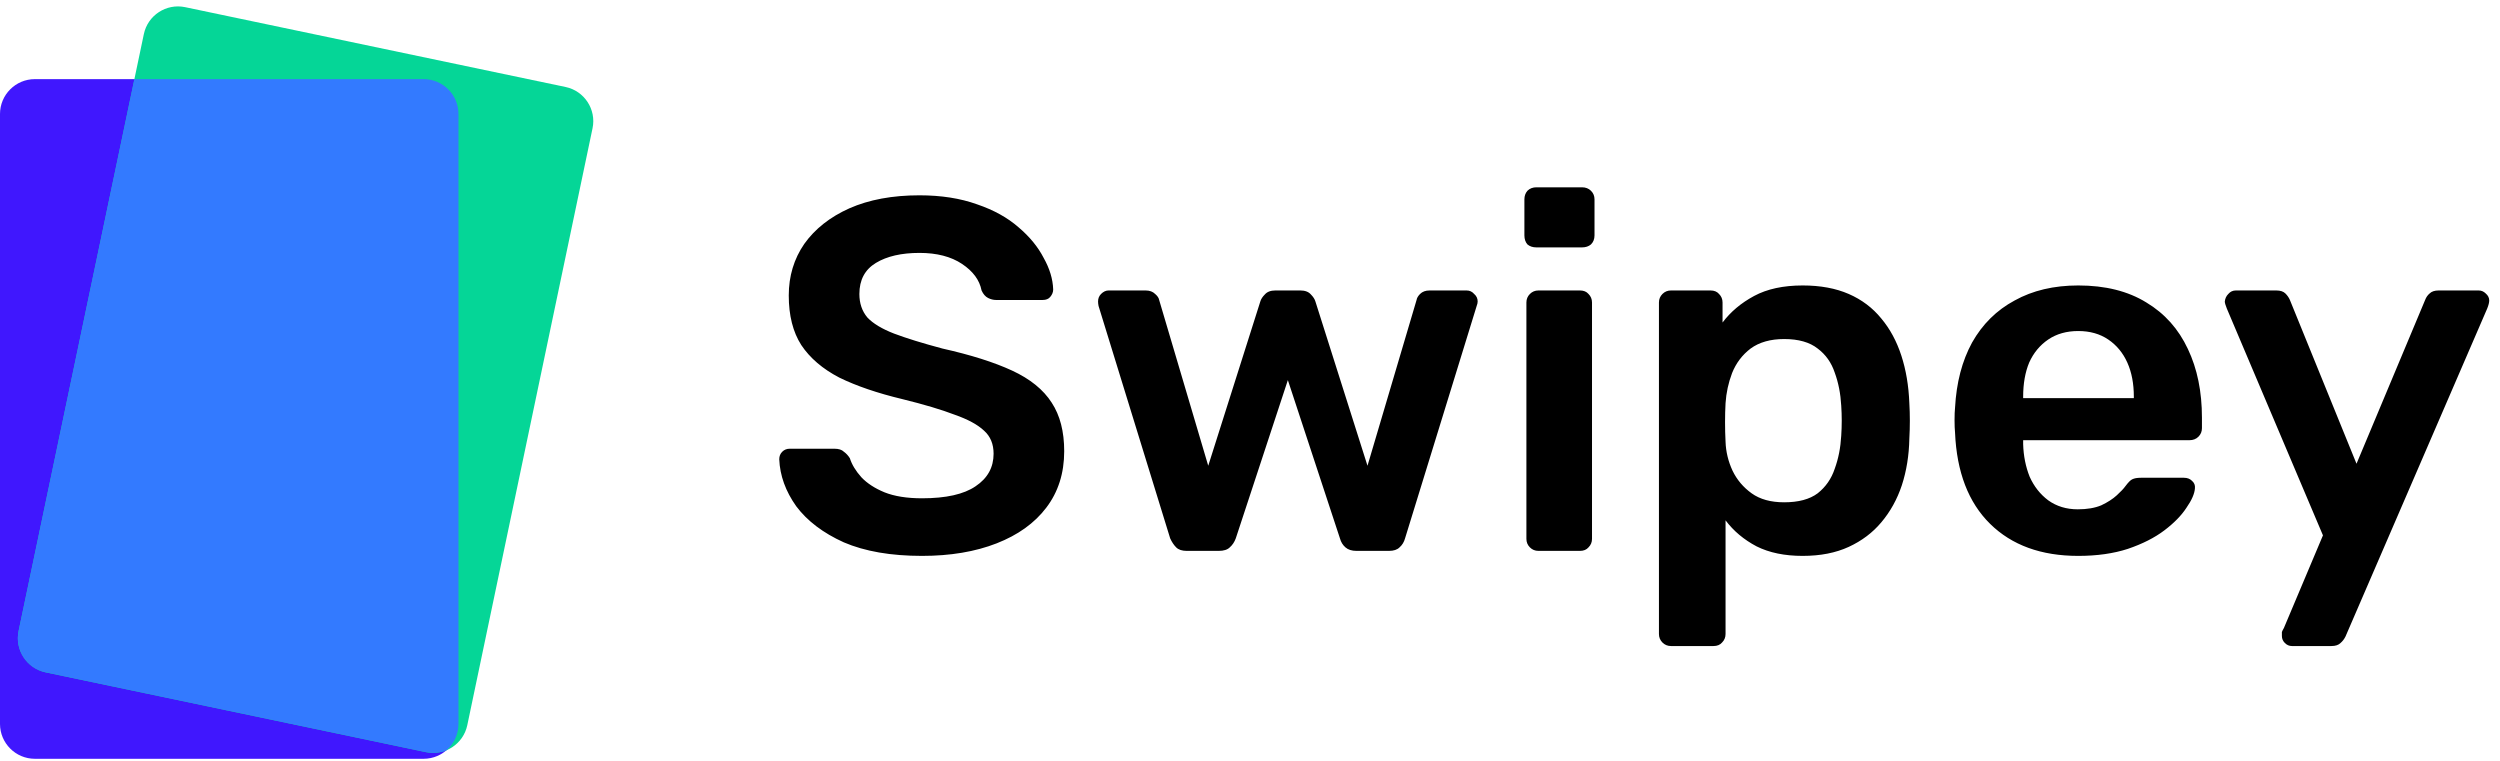
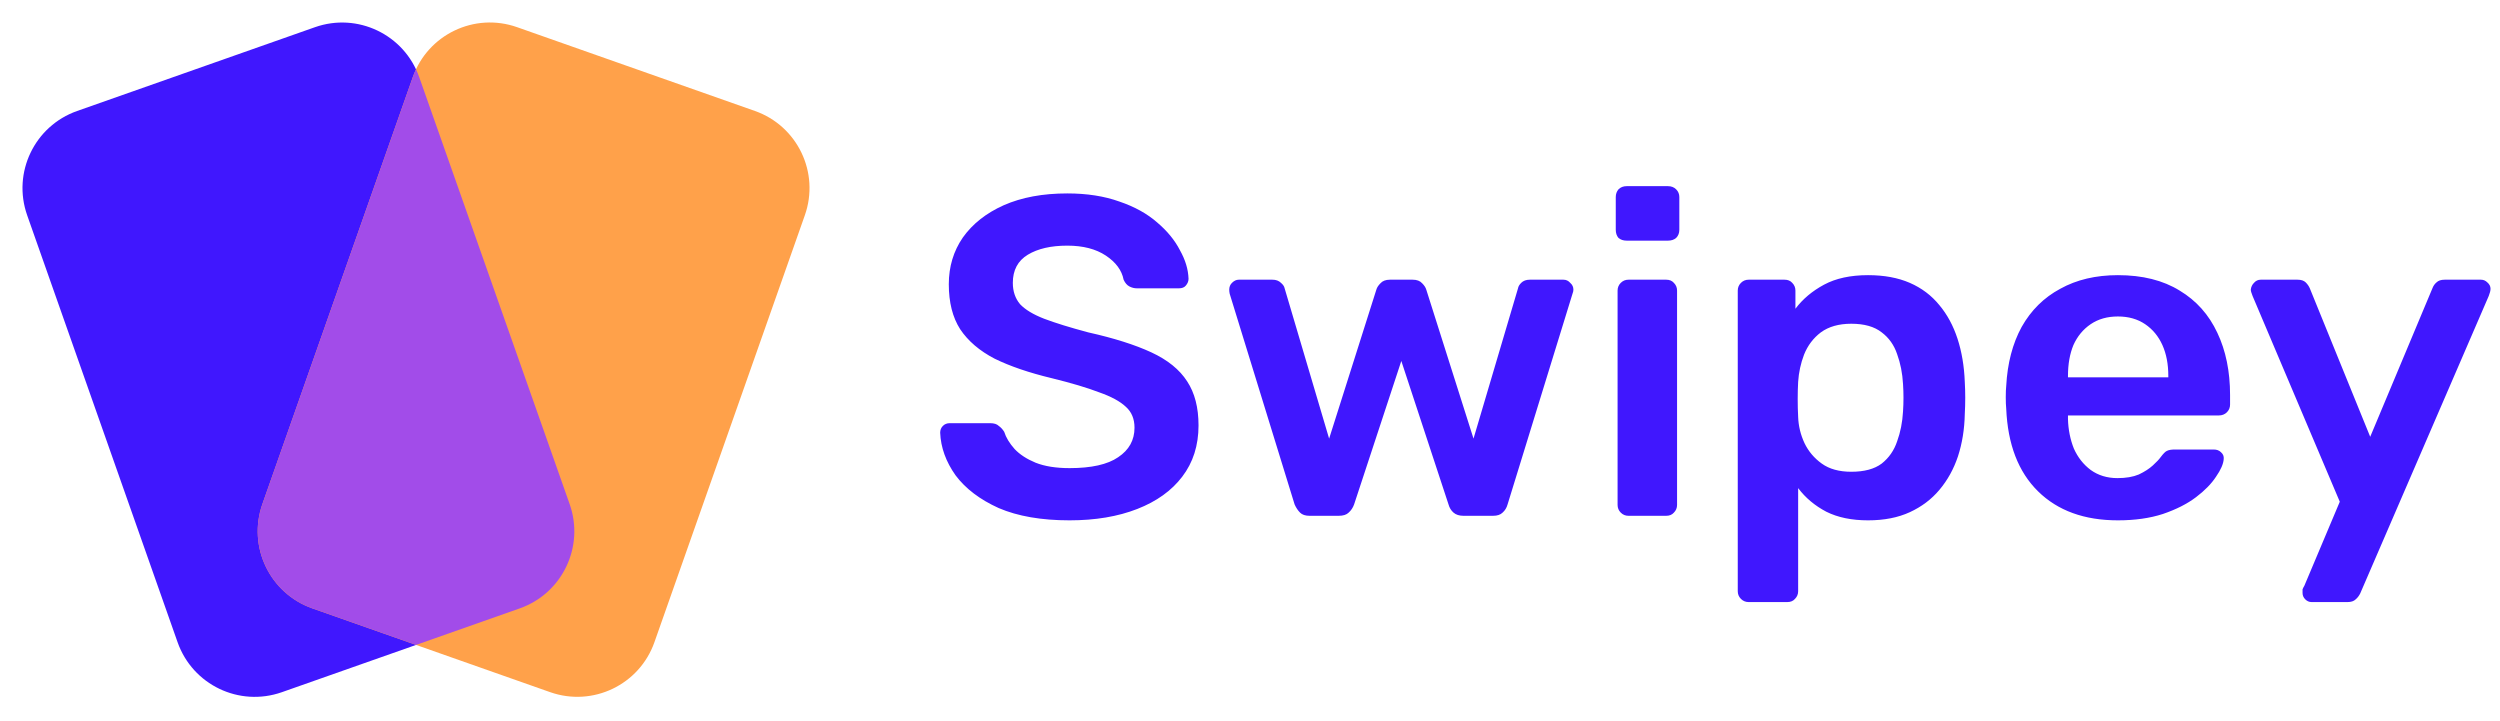
- <svg xmlns="http://www.w3.org/2000/svg" width="2496" height="759" viewBox="0 0 2496 759" fill="none">
-   <path d="M920.5 555C889.5 555 863.5 550.5 842.5 541.5C821.833 532.167 806 520.167 795 505.5C784.333 490.5 778.667 474.833 778 458.5C778 455.5 779 453 781 451C783 449 785.5 448 788.5 448H833C837.333 448 840.5 449 842.5 451C844.833 452.667 846.833 454.833 848.5 457.5C850.5 463.833 854.333 470.167 860 476.5C865.667 482.5 873.333 487.5 883 491.5C893 495.5 905.5 497.5 920.5 497.5C944.5 497.5 962.333 493.5 974 485.5C986 477.5 992 466.667 992 453C992 443.333 988.833 435.667 982.5 430C976.167 424 966.333 418.667 953 414C940 409 922.667 403.833 901 398.5C876 392.5 855 385.333 838 377C821.333 368.333 808.667 357.5 800 344.5C791.667 331.5 787.5 315 787.5 295C787.5 275.667 792.667 258.5 803 243.5C813.667 228.5 828.667 216.667 848 208C867.667 199.333 891 195 918 195C939.667 195 958.833 198 975.5 204C992.167 209.667 1006 217.333 1017 227C1028 236.333 1036.33 246.5 1042 257.5C1048 268.167 1051.17 278.667 1051.5 289C1051.5 291.667 1050.5 294.167 1048.5 296.5C1046.83 298.5 1044.33 299.5 1041 299.5H994.5C991.833 299.5 989.167 298.833 986.5 297.5C983.833 296.167 981.667 293.667 980 290C978 279.667 971.5 270.833 960.5 263.5C949.5 256.167 935.333 252.5 918 252.5C900 252.5 885.5 255.833 874.5 262.5C863.5 269.167 858 279.5 858 293.5C858 302.833 860.667 310.667 866 317C871.667 323 880.5 328.333 892.5 333C904.833 337.667 921 342.667 941 348C969.333 354.333 992.5 361.667 1010.5 370C1028.5 378.333 1041.67 389 1050 402C1058.33 414.667 1062.5 430.833 1062.5 450.5C1062.5 472.5 1056.5 491.333 1044.5 507C1032.83 522.333 1016.33 534.167 995 542.5C973.667 550.833 948.833 555 920.5 555ZM1184.8 550C1180.13 550 1176.63 548.833 1174.3 546.5C1171.97 544.167 1169.97 541.167 1168.3 537.5L1096.8 305.5C1096.47 303.833 1096.3 302.333 1096.3 301C1096.3 298 1097.3 295.5 1099.3 293.5C1101.63 291.167 1104.13 290 1106.8 290H1143.8C1147.8 290 1150.97 291.167 1153.3 293.5C1155.63 295.5 1156.97 297.5 1157.3 299.5L1206.3 465L1258.3 301C1258.97 298.667 1260.47 296.333 1262.8 294C1265.13 291.333 1268.63 290 1273.3 290H1298.3C1302.97 290 1306.47 291.333 1308.8 294C1311.13 296.333 1312.63 298.667 1313.3 301L1365.3 465L1414.3 299.5C1414.63 297.5 1415.8 295.5 1417.8 293.5C1420.13 291.167 1423.3 290 1427.3 290H1464.3C1467.3 290 1469.8 291.167 1471.8 293.5C1474.13 295.5 1475.3 298 1475.3 301C1475.3 302.333 1474.97 303.833 1474.3 305.5L1402.8 537.5C1401.8 541.167 1399.97 544.167 1397.3 546.5C1394.97 548.833 1391.47 550 1386.8 550H1354.3C1349.63 550 1345.97 548.833 1343.3 546.5C1340.63 544.167 1338.8 541.167 1337.8 537.5L1285.8 379.5L1233.8 537.5C1232.47 541.167 1230.47 544.167 1227.8 546.5C1225.47 548.833 1221.8 550 1216.8 550H1184.8ZM1535.96 550C1532.62 550 1529.79 548.833 1527.46 546.5C1525.12 544.167 1523.96 541.333 1523.96 538V302C1523.96 298.667 1525.12 295.833 1527.46 293.5C1529.79 291.167 1532.62 290 1535.96 290H1577.46C1581.12 290 1583.96 291.167 1585.96 293.5C1588.29 295.833 1589.46 298.667 1589.46 302V538C1589.46 541.333 1588.29 544.167 1585.96 546.5C1583.96 548.833 1581.12 550 1577.46 550H1535.96ZM1533.96 247C1530.29 247 1527.29 246 1524.96 244C1522.96 241.667 1521.96 238.667 1521.96 235V199C1521.96 195.667 1522.96 192.833 1524.96 190.5C1527.29 188.167 1530.29 187 1533.96 187H1579.46C1583.12 187 1586.12 188.167 1588.46 190.5C1590.79 192.833 1591.96 195.667 1591.96 199V235C1591.96 238.667 1590.79 241.667 1588.46 244C1586.12 246 1583.12 247 1579.46 247H1533.96ZM1668.29 645C1664.96 645 1662.13 643.833 1659.79 641.5C1657.46 639.167 1656.29 636.333 1656.29 633V302C1656.29 298.667 1657.46 295.833 1659.79 293.5C1662.13 291.167 1664.96 290 1668.29 290H1707.79C1711.46 290 1714.29 291.167 1716.29 293.5C1718.63 295.833 1719.79 298.667 1719.79 302V322C1727.79 311.333 1738.29 302.5 1751.29 295.5C1764.29 288.5 1780.46 285 1799.79 285C1817.46 285 1832.79 287.833 1845.79 293.5C1858.79 299.167 1869.63 307.333 1878.29 318C1886.96 328.333 1893.63 340.667 1898.29 355C1902.96 369.333 1905.63 385.167 1906.29 402.5C1906.63 408.167 1906.79 414 1906.79 420C1906.79 426 1906.63 432 1906.29 438C1905.96 454.667 1903.46 470.167 1898.79 484.5C1894.13 498.5 1887.29 510.833 1878.29 521.5C1869.63 531.833 1858.79 540 1845.79 546C1832.79 552 1817.46 555 1799.79 555C1781.79 555 1766.46 551.833 1753.79 545.5C1741.13 538.833 1730.79 530.167 1722.79 519.5V633C1722.79 636.333 1721.63 639.167 1719.29 641.5C1717.29 643.833 1714.46 645 1710.79 645H1668.29ZM1781.29 501.5C1795.63 501.5 1806.79 498.5 1814.79 492.5C1822.79 486.167 1828.46 478 1831.79 468C1835.46 458 1837.63 447 1838.29 435C1838.96 425 1838.96 415 1838.29 405C1837.63 393 1835.46 382 1831.79 372C1828.46 362 1822.79 354 1814.79 348C1806.79 341.667 1795.63 338.5 1781.29 338.5C1767.63 338.5 1756.46 341.667 1747.79 348C1739.46 354.333 1733.29 362.5 1729.29 372.5C1725.63 382.167 1723.46 392.167 1722.79 402.5C1722.46 408.5 1722.29 414.833 1722.29 421.5C1722.29 428.167 1722.46 434.667 1722.79 441C1723.13 451 1725.46 460.667 1729.79 470C1734.13 479 1740.46 486.5 1748.79 492.5C1757.13 498.5 1767.96 501.5 1781.29 501.5ZM2074.92 555C2037.92 555 2008.59 544.333 1986.92 523C1965.26 501.667 1953.59 471.333 1951.92 432C1951.59 428.667 1951.42 424.5 1951.42 419.5C1951.42 414.167 1951.59 410 1951.92 407C1953.26 382 1958.92 360.333 1968.92 342C1979.26 323.667 1993.42 309.667 2011.42 300C2029.42 290 2050.59 285 2074.92 285C2101.92 285 2124.59 290.667 2142.92 302C2161.26 313 2175.09 328.5 2184.42 348.5C2193.76 368.167 2198.42 391 2198.42 417V427.5C2198.42 430.833 2197.26 433.667 2194.92 436C2192.59 438.333 2189.59 439.5 2185.92 439.5H2019.92C2019.92 439.5 2019.92 440 2019.92 441C2019.92 442 2019.92 442.833 2019.92 443.5C2020.26 455.167 2022.42 466 2026.42 476C2030.76 485.667 2036.92 493.5 2044.92 499.5C2053.26 505.5 2063.09 508.5 2074.42 508.5C2083.76 508.5 2091.59 507.167 2097.92 504.5C2104.26 501.5 2109.42 498.167 2113.42 494.5C2117.42 490.833 2120.26 487.833 2121.92 485.5C2124.92 481.5 2127.26 479.167 2128.92 478.5C2130.92 477.5 2133.76 477 2137.42 477H2180.42C2183.76 477 2186.42 478 2188.42 480C2190.76 482 2191.76 484.5 2191.42 487.5C2191.09 492.833 2188.26 499.333 2182.92 507C2177.92 514.667 2170.59 522.167 2160.92 529.5C2151.26 536.833 2139.09 543 2124.42 548C2110.09 552.667 2093.59 555 2074.92 555ZM2019.92 397.5H2130.42V396C2130.42 383 2128.26 371.667 2123.92 362C2119.59 352.333 2113.26 344.667 2104.92 339C2096.59 333.333 2086.59 330.5 2074.92 330.5C2063.26 330.5 2053.26 333.333 2044.92 339C2036.59 344.667 2030.26 352.333 2025.92 362C2021.92 371.667 2019.92 383 2019.92 396V397.5ZM2288.24 645C2285.58 645 2283.24 644 2281.24 642C2279.24 640 2278.24 637.667 2278.24 635C2278.24 633.667 2278.24 632.333 2278.24 631C2278.58 630 2279.24 628.667 2280.24 627L2319.24 534.5L2223.24 308C2221.91 304.667 2221.24 302.333 2221.24 301C2221.58 298 2222.74 295.5 2224.74 293.5C2226.74 291.167 2229.24 290 2232.24 290H2272.74C2276.74 290 2279.74 291 2281.74 293C2283.74 295 2285.24 297.167 2286.24 299.5L2352.74 463L2421.24 299.5C2422.24 296.833 2423.74 294.667 2425.74 293C2427.74 291 2430.74 290 2434.74 290H2474.74C2477.41 290 2479.74 291 2481.74 293C2484.08 295 2485.24 297.333 2485.24 300C2485.24 302 2484.58 304.667 2483.24 308L2341.74 635.5C2340.41 638.167 2338.74 640.333 2336.74 642C2334.74 644 2331.74 645 2327.74 645H2288.24Z" fill="black" />
-   <path fill-rule="evenodd" clip-rule="evenodd" d="M422.94 79H34.799C15.612 79 -0 94.609 -0 113.796V722.776C-0 741.962 15.612 757.575 34.799 757.575H422.94C442.127 757.575 457.739 741.962 457.739 722.776V113.799C457.739 94.612 442.127 79 422.94 79Z" fill="#4017FE" />
-   <path fill-rule="evenodd" clip-rule="evenodd" d="M564.682 86.852L184.812 7.146C166.035 3.206 147.55 15.277 143.61 34.054L18.554 630.056C14.614 648.834 26.688 667.319 45.465 671.259L425.335 750.965C444.113 754.905 462.598 742.831 466.538 724.053L591.593 128.055C595.533 109.277 583.459 90.792 564.682 86.852Z" fill="#05D697" />
-   <path d="M18.554 630.056C14.614 648.833 26.688 667.319 45.465 671.259L425.334 750.965C432.415 752.45 439.453 751.658 445.686 749.09C453.063 742.704 457.739 733.275 457.739 722.776V113.799C457.739 94.612 442.127 79 422.94 79H134.179L18.554 630.056Z" fill="#337AFF" />
+ <svg xmlns="http://www.w3.org/2000/svg" width="2753" height="793" viewBox="0 0 2753 793" fill="none">
+   <path d="M1177.82 573C1146.82 573 1120.82 568.5 1099.82 559.5C1079.16 550.167 1063.32 538.167 1052.32 523.5C1041.66 508.5 1035.99 492.833 1035.32 476.5C1035.32 473.5 1036.32 471 1038.32 469C1040.32 467 1042.82 466 1045.82 466H1090.32C1094.66 466 1097.82 467 1099.82 469C1102.16 470.667 1104.16 472.833 1105.82 475.5C1107.82 481.833 1111.66 488.167 1117.32 494.5C1122.99 500.5 1130.66 505.5 1140.32 509.5C1150.32 513.5 1162.82 515.5 1177.82 515.5C1201.82 515.5 1219.66 511.5 1231.32 503.5C1243.32 495.5 1249.32 484.667 1249.32 471C1249.32 461.333 1246.16 453.667 1239.82 448C1233.49 442 1223.66 436.667 1210.32 432C1197.32 427 1179.99 421.833 1158.32 416.5C1133.32 410.5 1112.32 403.333 1095.32 395C1078.66 386.333 1065.99 375.5 1057.32 362.5C1048.99 349.5 1044.82 333 1044.82 313C1044.82 293.667 1049.99 276.5 1060.32 261.5C1070.99 246.5 1085.99 234.667 1105.32 226C1124.99 217.333 1148.32 213 1175.32 213C1196.99 213 1216.16 216 1232.82 222C1249.49 227.667 1263.32 235.333 1274.32 245C1285.32 254.333 1293.66 264.5 1299.32 275.5C1305.32 286.167 1308.49 296.667 1308.82 307C1308.82 309.667 1307.82 312.167 1305.82 314.5C1304.16 316.5 1301.66 317.5 1298.32 317.5H1251.82C1249.16 317.5 1246.49 316.833 1243.82 315.5C1241.16 314.167 1238.99 311.667 1237.32 308C1235.32 297.667 1228.82 288.833 1217.82 281.5C1206.82 274.167 1192.66 270.5 1175.32 270.5C1157.32 270.5 1142.82 273.833 1131.82 280.5C1120.82 287.167 1115.32 297.5 1115.32 311.5C1115.32 320.833 1117.99 328.667 1123.32 335C1128.99 341 1137.82 346.333 1149.82 351C1162.16 355.667 1178.32 360.667 1198.32 366C1226.66 372.333 1249.82 379.667 1267.82 388C1285.82 396.333 1298.99 407 1307.32 420C1315.66 432.667 1319.82 448.833 1319.82 468.5C1319.82 490.5 1313.82 509.333 1301.82 525C1290.16 540.333 1273.66 552.167 1252.32 560.5C1230.99 568.833 1206.16 573 1177.82 573ZM1442.13 568C1437.46 568 1433.96 566.833 1431.63 564.5C1429.29 562.167 1427.29 559.167 1425.63 555.5L1354.13 323.5C1353.79 321.833 1353.63 320.333 1353.63 319C1353.63 316 1354.63 313.5 1356.63 311.5C1358.96 309.167 1361.46 308 1364.13 308H1401.13C1405.13 308 1408.29 309.167 1410.63 311.5C1412.96 313.5 1414.29 315.5 1414.63 317.5L1463.63 483L1515.63 319C1516.29 316.667 1517.79 314.333 1520.13 312C1522.46 309.333 1525.96 308 1530.63 308H1555.63C1560.29 308 1563.79 309.333 1566.13 312C1568.46 314.333 1569.96 316.667 1570.63 319L1622.63 483L1671.63 317.5C1671.96 315.5 1673.13 313.5 1675.13 311.5C1677.46 309.167 1680.63 308 1684.63 308H1721.63C1724.63 308 1727.13 309.167 1729.13 311.5C1731.46 313.5 1732.63 316 1732.63 319C1732.63 320.333 1732.29 321.833 1731.63 323.5L1660.13 555.5C1659.13 559.167 1657.29 562.167 1654.63 564.5C1652.29 566.833 1648.79 568 1644.13 568H1611.63C1606.96 568 1603.29 566.833 1600.63 564.5C1597.96 562.167 1596.13 559.167 1595.12 555.5L1543.13 397.5L1491.13 555.5C1489.79 559.167 1487.79 562.167 1485.12 564.5C1482.79 566.833 1479.13 568 1474.13 568H1442.13ZM1793.28 568C1789.95 568 1787.11 566.833 1784.78 564.5C1782.45 562.167 1781.28 559.333 1781.28 556V320C1781.28 316.667 1782.45 313.833 1784.78 311.5C1787.11 309.167 1789.95 308 1793.28 308H1834.78C1838.45 308 1841.28 309.167 1843.28 311.5C1845.61 313.833 1846.78 316.667 1846.78 320V556C1846.78 559.333 1845.61 562.167 1843.28 564.5C1841.28 566.833 1838.45 568 1834.78 568H1793.28ZM1791.28 265C1787.61 265 1784.61 264 1782.28 262C1780.28 259.667 1779.28 256.667 1779.28 253V217C1779.28 213.667 1780.28 210.833 1782.28 208.5C1784.61 206.167 1787.61 205 1791.28 205H1836.78C1840.45 205 1843.45 206.167 1845.78 208.5C1848.11 210.833 1849.28 213.667 1849.28 217V253C1849.28 256.667 1848.11 259.667 1845.78 262C1843.45 264 1840.45 265 1836.78 265H1791.28ZM1925.62 663C1922.28 663 1919.45 661.833 1917.12 659.5C1914.78 657.167 1913.62 654.333 1913.62 651V320C1913.62 316.667 1914.78 313.833 1917.12 311.5C1919.45 309.167 1922.28 308 1925.62 308H1965.12C1968.78 308 1971.62 309.167 1973.62 311.5C1975.95 313.833 1977.12 316.667 1977.12 320V340C1985.12 329.333 1995.62 320.5 2008.62 313.5C2021.62 306.5 2037.78 303 2057.12 303C2074.78 303 2090.12 305.833 2103.12 311.5C2116.12 317.167 2126.95 325.333 2135.62 336C2144.28 346.333 2150.95 358.667 2155.62 373C2160.28 387.333 2162.95 403.167 2163.62 420.5C2163.95 426.167 2164.12 432 2164.12 438C2164.12 444 2163.95 450 2163.62 456C2163.28 472.667 2160.78 488.167 2156.12 502.5C2151.45 516.5 2144.62 528.833 2135.62 539.5C2126.95 549.833 2116.12 558 2103.12 564C2090.12 570 2074.78 573 2057.12 573C2039.12 573 2023.78 569.833 2011.12 563.5C1998.45 556.833 1988.12 548.167 1980.12 537.5V651C1980.12 654.333 1978.95 657.167 1976.62 659.5C1974.62 661.833 1971.78 663 1968.12 663H1925.62ZM2038.62 519.5C2052.95 519.5 2064.12 516.5 2072.12 510.5C2080.12 504.167 2085.78 496 2089.12 486C2092.78 476 2094.95 465 2095.62 453C2096.28 443 2096.28 433 2095.62 423C2094.95 411 2092.78 400 2089.12 390C2085.78 380 2080.12 372 2072.12 366C2064.12 359.667 2052.95 356.5 2038.62 356.5C2024.95 356.5 2013.78 359.667 2005.12 366C1996.78 372.333 1990.62 380.5 1986.62 390.5C1982.95 400.167 1980.78 410.167 1980.12 420.5C1979.78 426.5 1979.62 432.833 1979.62 439.5C1979.62 446.167 1979.78 452.667 1980.12 459C1980.45 469 1982.78 478.667 1987.12 488C1991.45 497 1997.78 504.5 2006.12 510.5C2014.45 516.5 2025.28 519.5 2038.62 519.5ZM2332.25 573C2295.25 573 2265.91 562.333 2244.25 541C2222.58 519.667 2210.91 489.333 2209.25 450C2208.91 446.667 2208.75 442.5 2208.75 437.5C2208.75 432.167 2208.91 428 2209.25 425C2210.58 400 2216.25 378.333 2226.25 360C2236.58 341.667 2250.75 327.667 2268.75 318C2286.75 308 2307.91 303 2332.25 303C2359.25 303 2381.91 308.667 2400.25 320C2418.58 331 2432.41 346.5 2441.75 366.5C2451.08 386.167 2455.75 409 2455.75 435V445.5C2455.75 448.833 2454.58 451.667 2452.25 454C2449.91 456.333 2446.91 457.5 2443.25 457.5H2277.25C2277.25 457.5 2277.25 458 2277.25 459C2277.25 460 2277.25 460.833 2277.25 461.5C2277.58 473.167 2279.75 484 2283.75 494C2288.08 503.667 2294.25 511.5 2302.25 517.5C2310.58 523.5 2320.41 526.5 2331.75 526.5C2341.08 526.5 2348.91 525.167 2355.25 522.5C2361.58 519.5 2366.75 516.167 2370.75 512.5C2374.75 508.833 2377.58 505.833 2379.25 503.5C2382.25 499.5 2384.58 497.167 2386.25 496.5C2388.25 495.5 2391.08 495 2394.75 495H2437.75C2441.08 495 2443.75 496 2445.75 498C2448.08 500 2449.08 502.5 2448.75 505.5C2448.41 510.833 2445.58 517.333 2440.25 525C2435.25 532.667 2427.91 540.167 2418.25 547.5C2408.58 554.833 2396.41 561 2381.75 566C2367.41 570.667 2350.91 573 2332.25 573ZM2277.25 415.5H2387.75V414C2387.75 401 2385.58 389.667 2381.25 380C2376.91 370.333 2370.58 362.667 2362.25 357C2353.91 351.333 2343.91 348.5 2332.25 348.5C2320.58 348.5 2310.58 351.333 2302.25 357C2293.91 362.667 2287.58 370.333 2283.25 380C2279.25 389.667 2277.25 401 2277.25 414V415.5ZM2545.57 663C2542.9 663 2540.57 662 2538.57 660C2536.57 658 2535.57 655.667 2535.57 653C2535.57 651.667 2535.57 650.333 2535.57 649C2535.9 648 2536.57 646.667 2537.57 645L2576.57 552.5L2480.57 326C2479.23 322.667 2478.57 320.333 2478.57 319C2478.9 316 2480.07 313.5 2482.07 311.5C2484.07 309.167 2486.57 308 2489.57 308H2530.07C2534.07 308 2537.07 309 2539.07 311C2541.07 313 2542.57 315.167 2543.57 317.5L2610.07 481L2678.57 317.5C2679.57 314.833 2681.07 312.667 2683.07 311C2685.07 309 2688.07 308 2692.07 308H2732.07C2734.73 308 2737.07 309 2739.07 311C2741.4 313 2742.57 315.333 2742.57 318C2742.57 320 2741.9 322.667 2740.57 326L2599.07 653.5C2597.73 656.167 2596.07 658.333 2594.07 660C2592.07 662 2589.07 663 2585.07 663H2545.57Z" fill="#4017FE" />
+   <rect width="457.74" height="678.57" rx="90" transform="matrix(0.943174 -0.332299 -0.332299 -0.943174 225.488 792.155)" fill="#4017FE" />
+   <rect x="690.729" y="792.116" width="457.74" height="678.57" rx="90" transform="rotate(-160.592 690.729 792.116)" fill="#FFA14A" />
+   <path d="M458.1 76.315C456.796 79.081 455.62 81.939 454.582 84.886L288.907 555.124C272.39 602.005 297.005 653.399 343.886 669.916L458.165 710.178L572.332 669.955C619.212 653.438 643.827 602.043 627.31 555.162L461.635 84.924C460.592 81.964 459.411 79.093 458.1 76.315Z" fill="#A24CE9" />
</svg>
